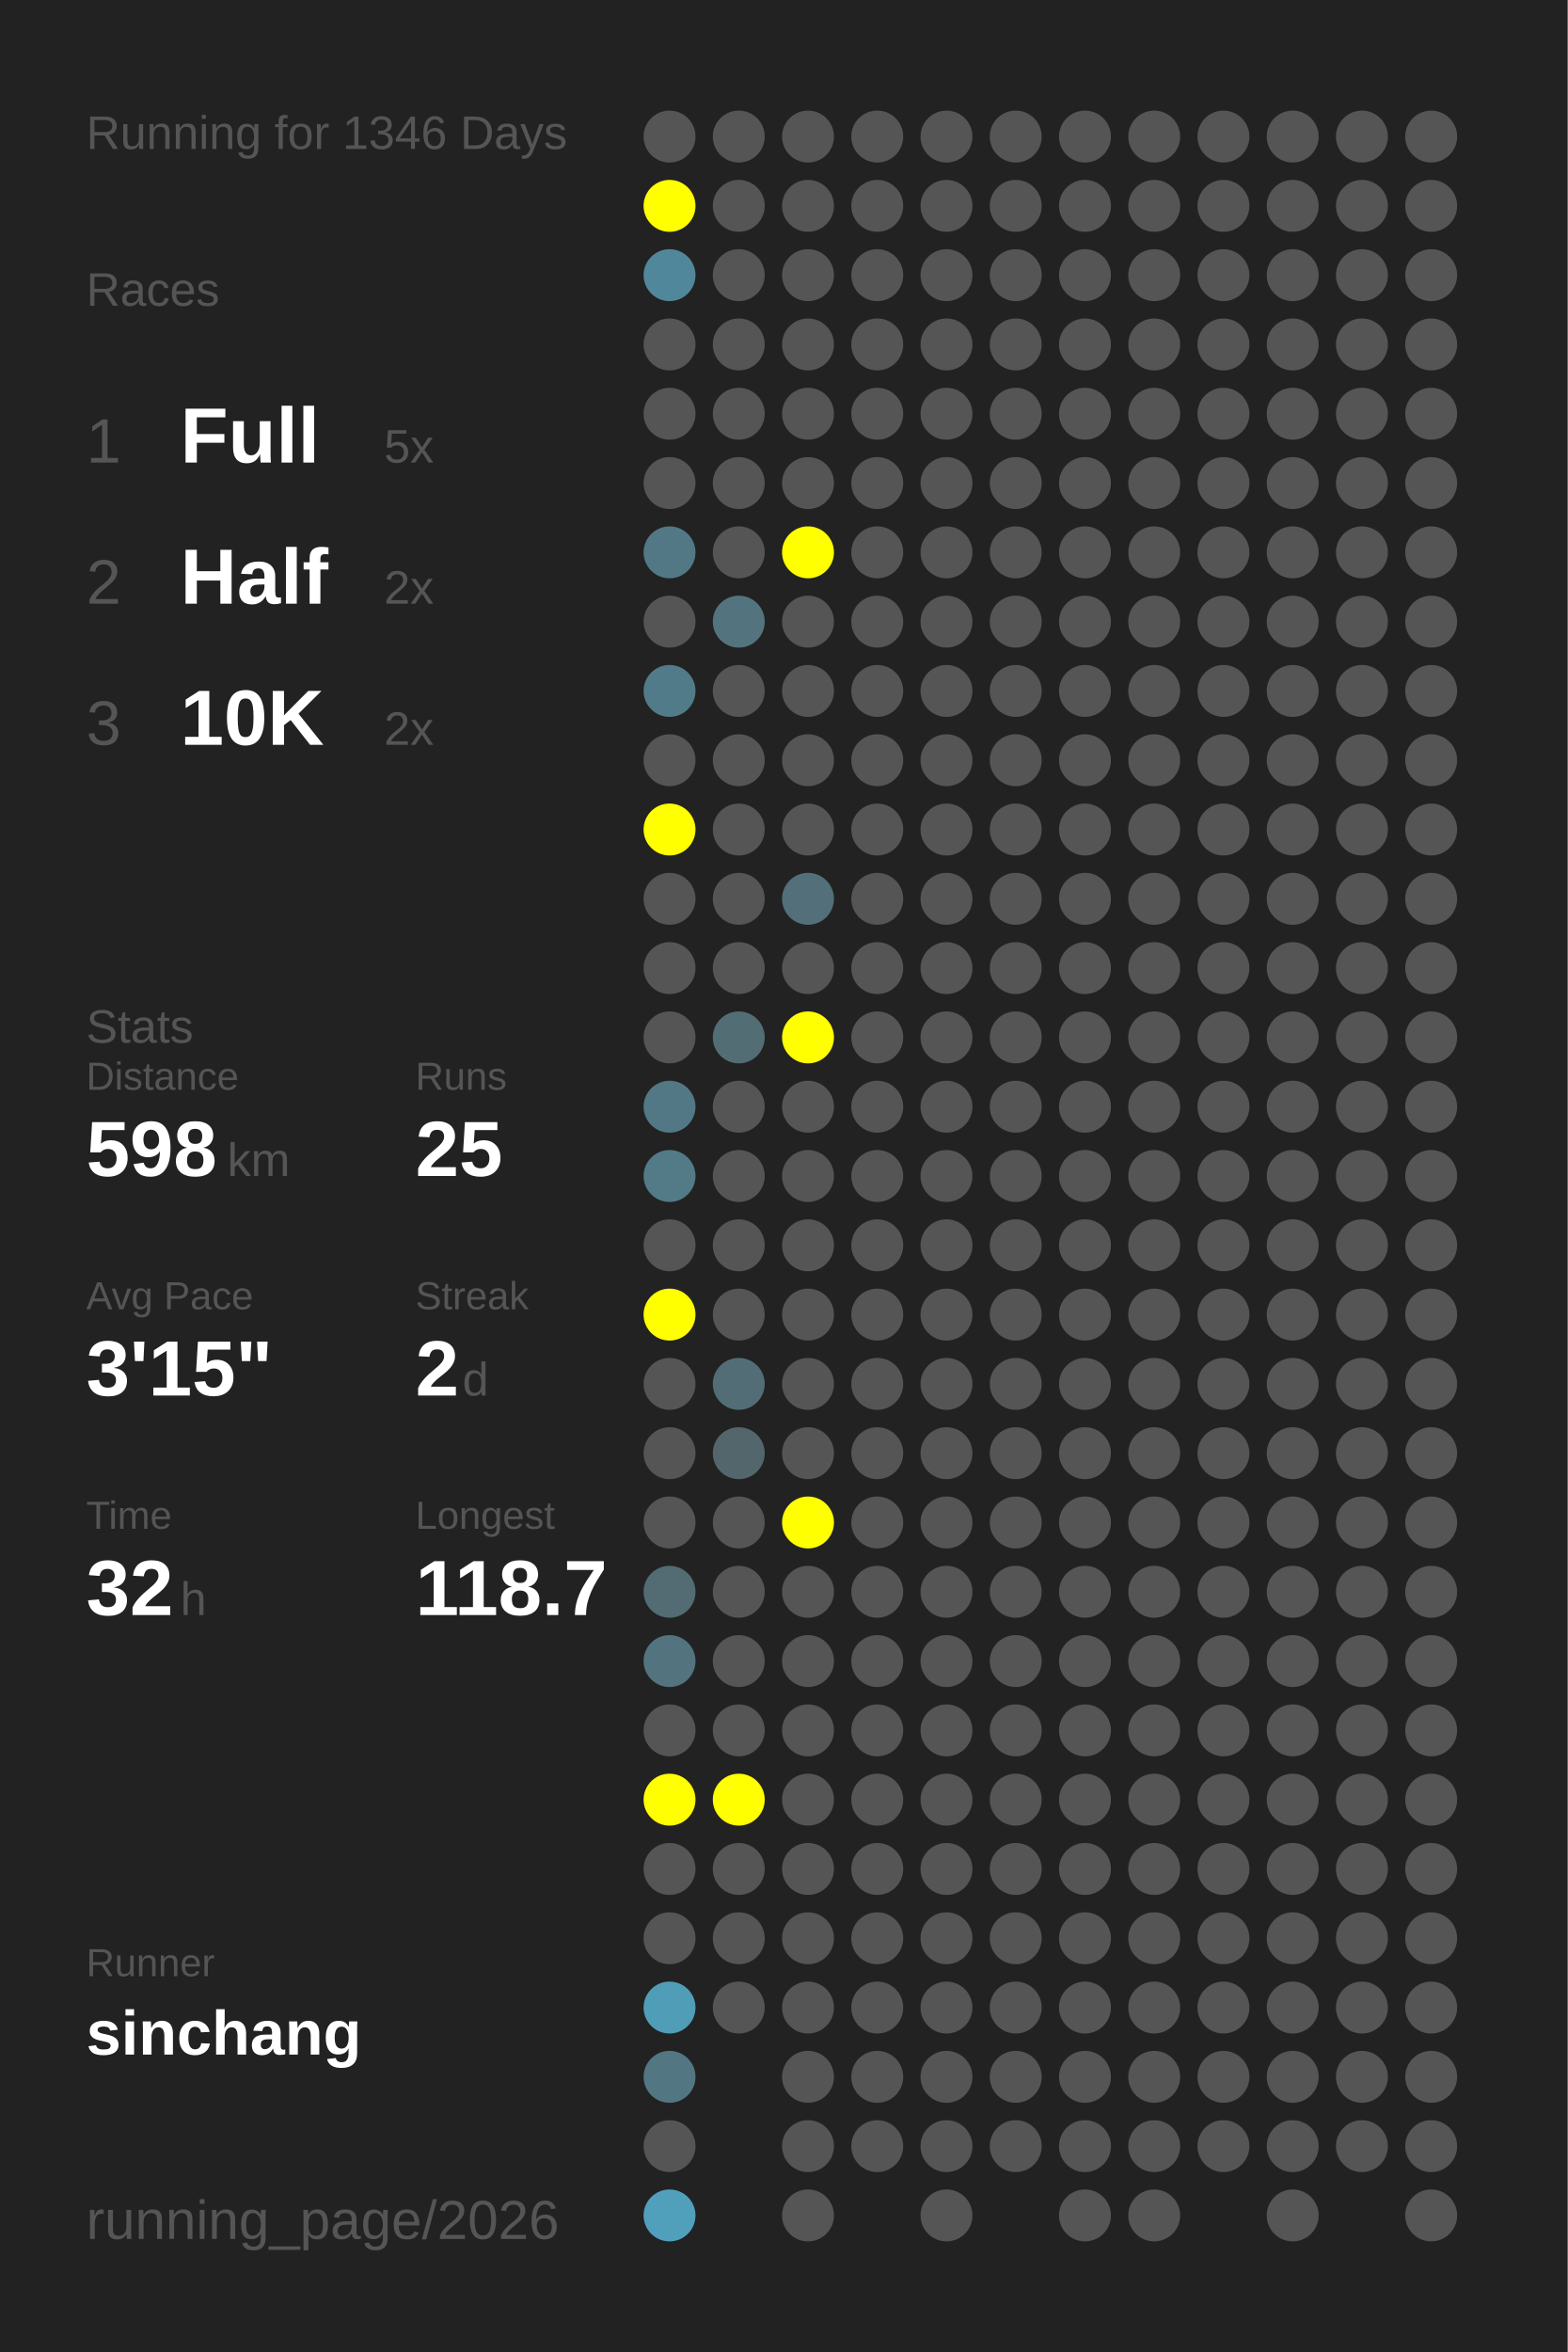
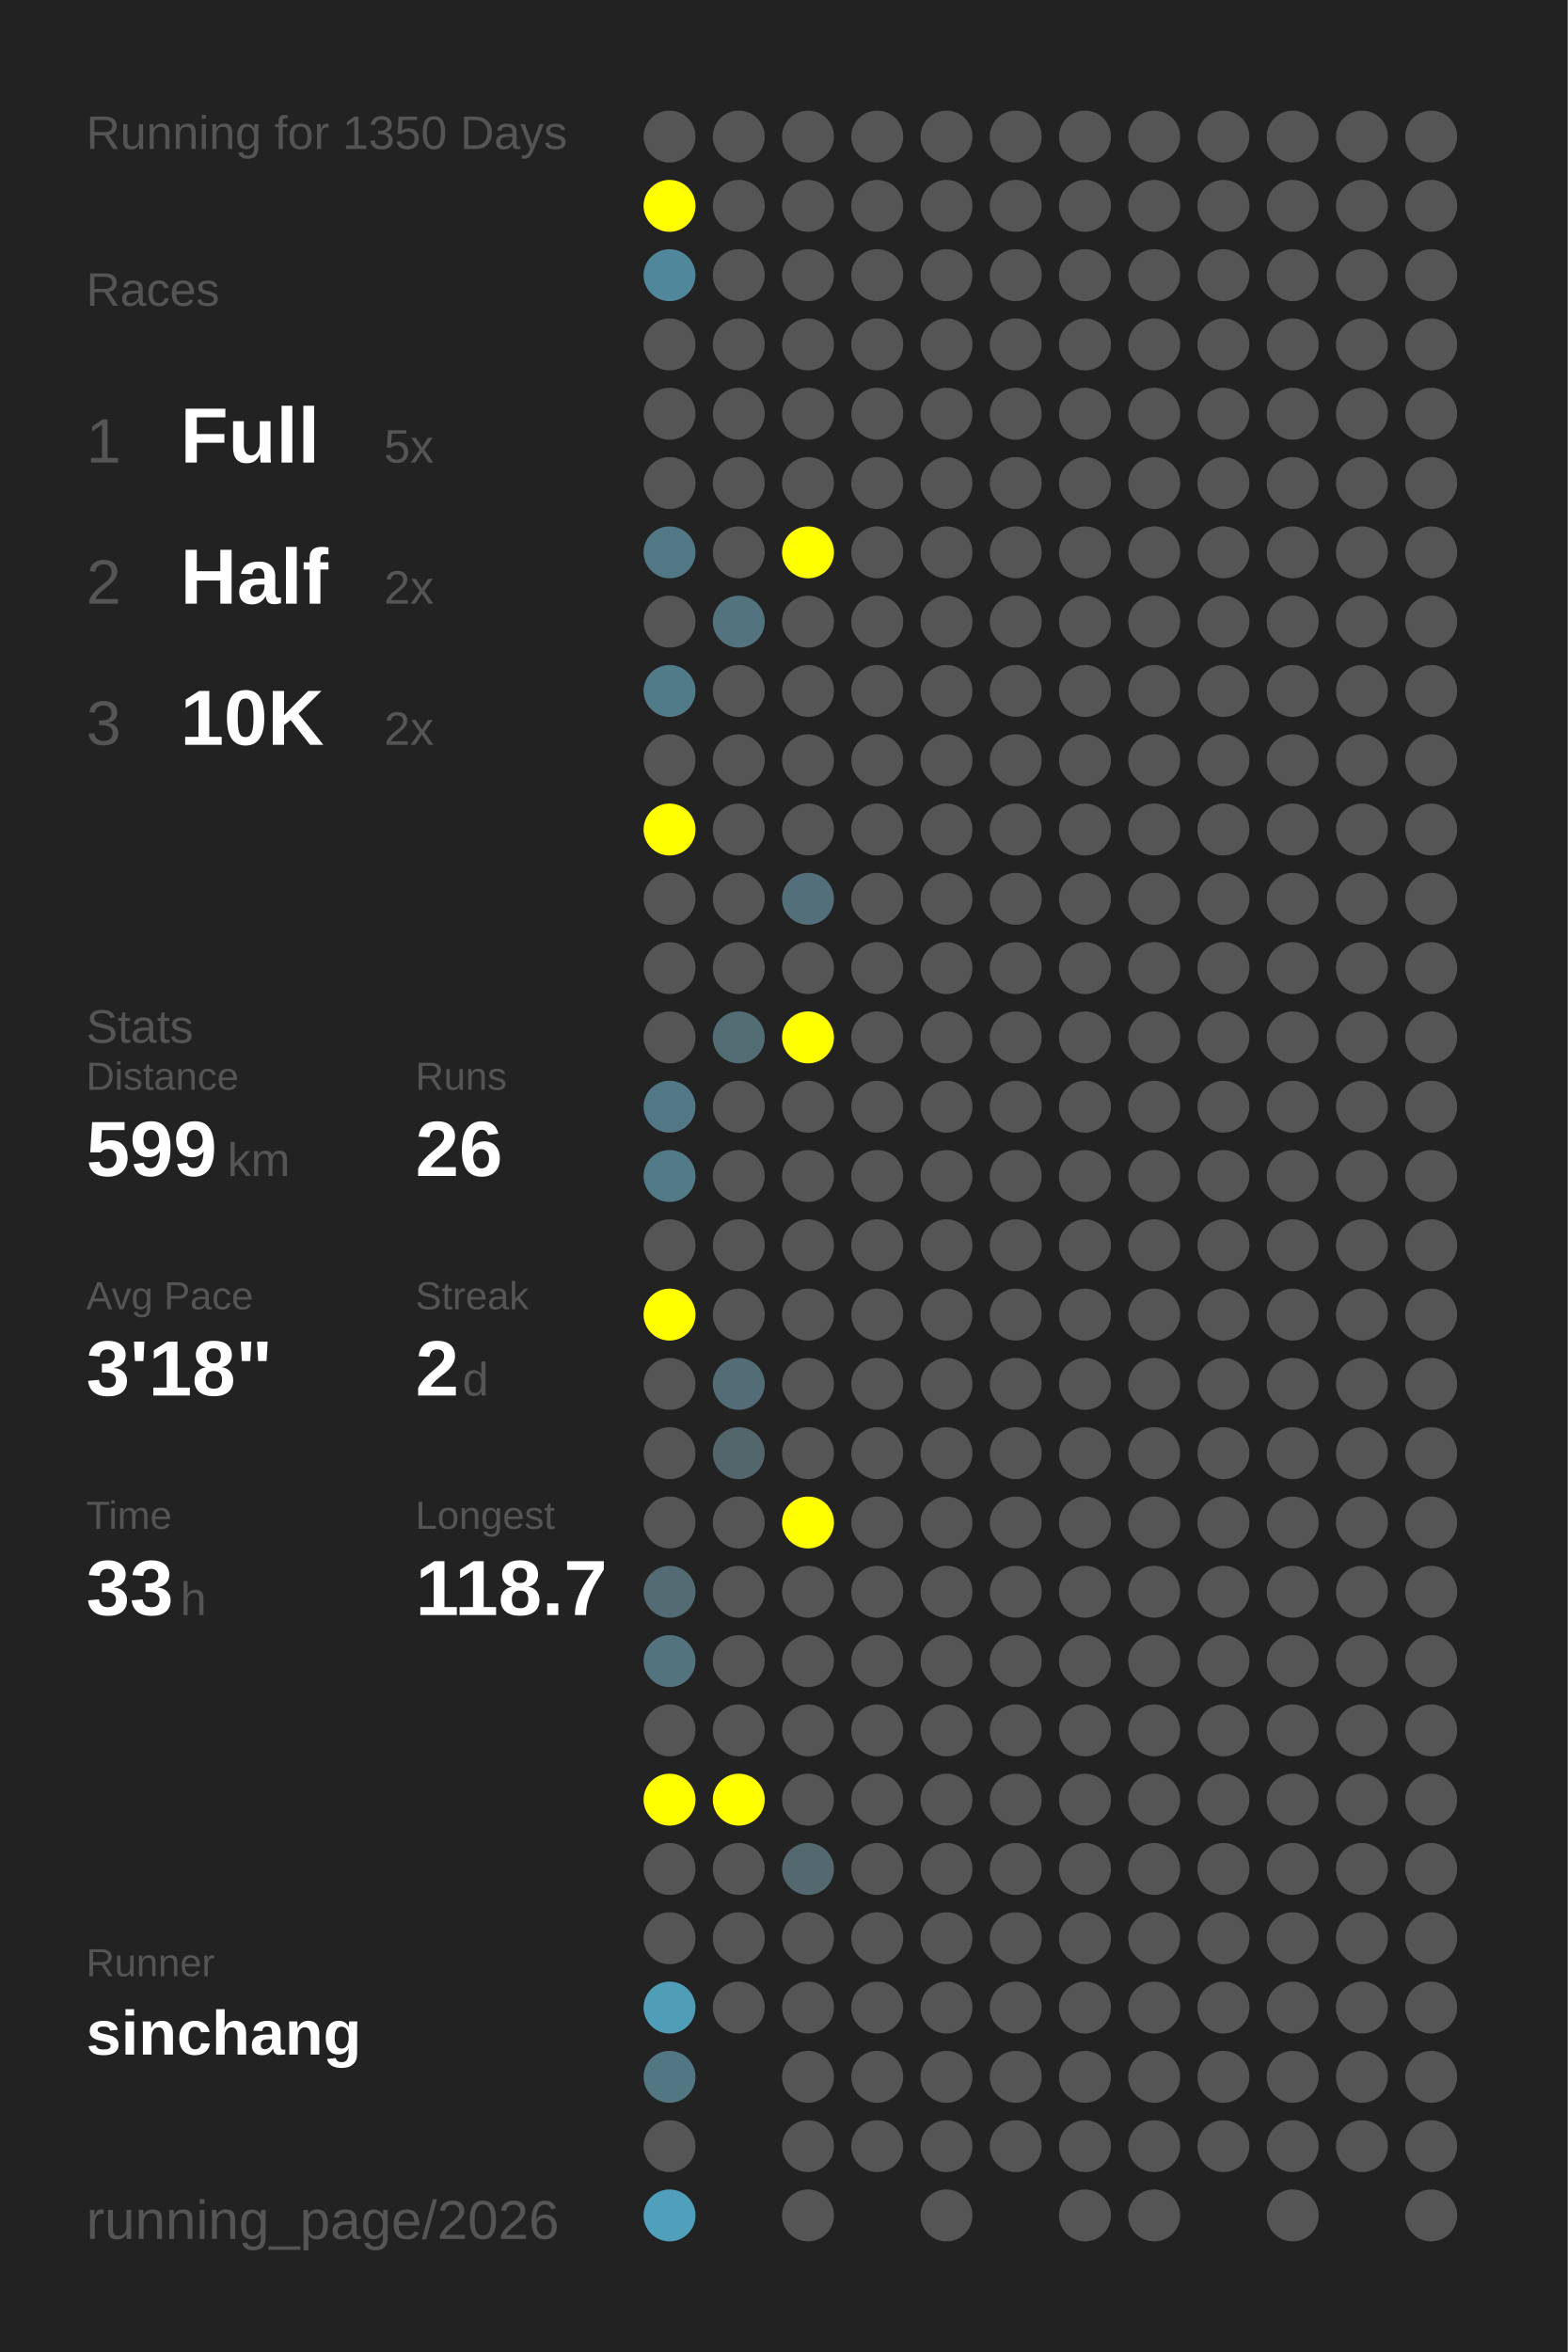
<svg xmlns="http://www.w3.org/2000/svg" baseProfile="full" height="300mm" version="1.1" viewBox="0,0,200,300" width="200mm">
  <defs />
  <rect fill="#222222" height="300" width="200" x="0" y="0" />
-   <text fill="#555555" style="font-size:6px; font-family:Arial;" x="11" y="19">Running for 1346 Days</text>
+   <text fill="#555555" style="font-size:6px; font-family:Arial;" x="11" y="19">Running for 1350 Days</text>
  <text fill="#555555" style="font-size:6px; font-family:Arial;" x="11" y="39">Races</text>
  <text fill="#555555" style="font-size:8px; font-family:Arial;" x="11" y="59">1</text>
  <text fill="#FFFFFF" style="font-size:10px; font-family:Arial; font-weight:bold;" x="23" y="59">Full</text>
  <text fill="#555555" style="font-size:6px; font-family:Arial;" x="49" y="59">5x</text>
  <text fill="#555555" style="font-size:8px; font-family:Arial;" x="11" y="77">2</text>
  <text fill="#FFFFFF" style="font-size:10px; font-family:Arial; font-weight:bold;" x="23" y="77">Half</text>
  <text fill="#555555" style="font-size:6px; font-family:Arial;" x="49" y="77">2x</text>
  <text fill="#555555" style="font-size:8px; font-family:Arial;" x="11" y="95">3</text>
  <text fill="#FFFFFF" style="font-size:10px; font-family:Arial; font-weight:bold;" x="23" y="95">10K</text>
  <text fill="#555555" style="font-size:6px; font-family:Arial;" x="49" y="95">2x</text>
  <text fill="#555555" style="font-size:6px; font-family:Arial;" x="11" y="133">Stats</text>
  <text fill="#555555" style="font-size:5px; font-family:Arial;" x="11" y="139">Distance</text>
-   <text fill="#FFFFFF" style="font-size:10px; font-family:Arial; font-weight:bold;" x="11" y="150">598</text>
+   <text fill="#FFFFFF" style="font-size:10px; font-family:Arial; font-weight:bold;" x="11" y="150">599</text>
  <text fill="#555555" style="font-size:6px; font-family:Arial;" x="29" y="150">km</text>
  <text fill="#555555" style="font-size:5px; font-family:Arial;" x="53" y="139">Runs</text>
-   <text fill="#FFFFFF" style="font-size:10px; font-family:Arial; font-weight:bold;" x="53" y="150">25</text>
+   <text fill="#FFFFFF" style="font-size:10px; font-family:Arial; font-weight:bold;" x="53" y="150">26</text>
  <text fill="#555555" style="font-size:5px; font-family:Arial;" x="11" y="167">Avg Pace</text>
-   <text fill="#FFFFFF" style="font-size:10px; font-family:Arial; font-weight:bold;" x="11" y="178">3'15"</text>
+   <text fill="#FFFFFF" style="font-size:10px; font-family:Arial; font-weight:bold;" x="11" y="178">3'18"</text>
  <text fill="#555555" style="font-size:5px; font-family:Arial;" x="53" y="167">Streak</text>
  <text fill="#FFFFFF" style="font-size:10px; font-family:Arial; font-weight:bold;" x="53" y="178">2</text>
  <text fill="#555555" style="font-size:6px; font-family:Arial;" x="59" y="178">d</text>
  <text fill="#555555" style="font-size:5px; font-family:Arial;" x="11" y="195">Time</text>
-   <text fill="#FFFFFF" style="font-size:10px; font-family:Arial; font-weight:bold;" x="11" y="206">32</text>
+   <text fill="#FFFFFF" style="font-size:10px; font-family:Arial; font-weight:bold;" x="11" y="206">33</text>
  <text fill="#555555" style="font-size:6px; font-family:Arial;" x="23" y="206">h</text>
  <text fill="#555555" style="font-size:5px; font-family:Arial;" x="53" y="195">Longest</text>
  <text fill="#FFFFFF" style="font-size:10px; font-family:Arial; font-weight:bold;" x="53" y="206">118.7</text>
  <text fill="#555555" style="font-size:5px; font-family:Arial;" x="11" y="252.065">Runner</text>
  <text fill="#FFFFFF" style="font-size:8px; font-family:Arial; font-weight:bold;" x="11" y="262.065">sinchang</text>
  <text fill="#555555" style="font-size:7px; font-family:Arial;" x="11" y="285.581">running_page/2026</text>
  <circle cx="85.417" cy="17.419" fill="#555555" r="3.312" />
  <circle cx="85.417" cy="26.258" fill="#FFFF00" r="3.312" />
  <circle cx="85.417" cy="35.097" fill="#51879a" r="3.312" />
  <circle cx="85.417" cy="43.935" fill="#555555" r="3.312" />
  <circle cx="85.417" cy="52.774" fill="#555555" r="3.312" />
  <circle cx="85.417" cy="61.613" fill="#555555" r="3.312" />
  <circle cx="85.417" cy="70.452" fill="#527885" r="3.312" />
  <circle cx="85.417" cy="79.29" fill="#555555" r="3.312" />
  <circle cx="85.417" cy="88.129" fill="#527b89" r="3.312" />
  <circle cx="85.417" cy="96.968" fill="#555555" r="3.312" />
  <circle cx="85.417" cy="105.806" fill="#FFFF00" r="3.312" />
  <circle cx="85.417" cy="114.645" fill="#555555" r="3.312" />
  <circle cx="85.417" cy="123.484" fill="#555555" r="3.312" />
  <circle cx="85.417" cy="132.323" fill="#555555" r="3.312" />
  <circle cx="85.417" cy="141.161" fill="#527885" r="3.312" />
  <circle cx="85.417" cy="150" fill="#527a87" r="3.312" />
  <circle cx="85.417" cy="158.839" fill="#555555" r="3.312" />
  <circle cx="85.417" cy="167.677" fill="#FFFF00" r="3.312" />
  <circle cx="85.417" cy="176.516" fill="#555555" r="3.312" />
  <circle cx="85.417" cy="185.355" fill="#555555" r="3.312" />
  <circle cx="85.417" cy="194.194" fill="#555555" r="3.312" />
  <circle cx="85.417" cy="203.032" fill="#536b73" r="3.312" />
  <circle cx="85.417" cy="211.871" fill="#53737f" r="3.312" />
  <circle cx="85.417" cy="220.71" fill="#555555" r="3.312" />
  <circle cx="85.417" cy="229.548" fill="#FFFF00" r="3.312" />
  <circle cx="85.417" cy="238.387" fill="#555555" r="3.312" />
  <circle cx="85.417" cy="247.226" fill="#555555" r="3.312" />
  <circle cx="85.417" cy="256.065" fill="#509db7" r="3.312" />
  <circle cx="85.417" cy="264.903" fill="#527783" r="3.312" />
  <circle cx="85.417" cy="273.742" fill="#555555" r="3.312" />
  <circle cx="85.417" cy="282.581" fill="#50a0bc" r="3.312" />
  <circle cx="94.25" cy="17.419" fill="#555555" r="3.312" />
  <circle cx="94.25" cy="26.258" fill="#555555" r="3.312" />
  <circle cx="94.25" cy="35.097" fill="#555555" r="3.312" />
  <circle cx="94.25" cy="43.935" fill="#555555" r="3.312" />
  <circle cx="94.25" cy="52.774" fill="#555555" r="3.312" />
  <circle cx="94.25" cy="61.613" fill="#555555" r="3.312" />
  <circle cx="94.25" cy="70.452" fill="#555555" r="3.312" />
  <circle cx="94.25" cy="79.29" fill="#53747f" r="3.312" />
  <circle cx="94.25" cy="88.129" fill="#555555" r="3.312" />
  <circle cx="94.25" cy="96.968" fill="#555555" r="3.312" />
  <circle cx="94.25" cy="105.806" fill="#555555" r="3.312" />
  <circle cx="94.25" cy="114.645" fill="#555555" r="3.312" />
  <circle cx="94.25" cy="123.484" fill="#555555" r="3.312" />
  <circle cx="94.25" cy="132.323" fill="#536d75" r="3.312" />
  <circle cx="94.25" cy="141.161" fill="#555555" r="3.312" />
  <circle cx="94.25" cy="150" fill="#555555" r="3.312" />
  <circle cx="94.25" cy="158.839" fill="#555555" r="3.312" />
  <circle cx="94.25" cy="167.677" fill="#555555" r="3.312" />
  <circle cx="94.25" cy="176.516" fill="#536d76" r="3.312" />
  <circle cx="94.25" cy="185.355" fill="#53666c" r="3.312" />
  <circle cx="94.25" cy="194.194" fill="#555555" r="3.312" />
  <circle cx="94.25" cy="203.032" fill="#555555" r="3.312" />
  <circle cx="94.25" cy="211.871" fill="#555555" r="3.312" />
  <circle cx="94.25" cy="220.71" fill="#555555" r="3.312" />
  <circle cx="94.25" cy="229.548" fill="#FFFF00" r="3.312" />
  <circle cx="94.25" cy="238.387" fill="#555555" r="3.312" />
  <circle cx="94.25" cy="247.226" fill="#555555" r="3.312" />
  <circle cx="94.25" cy="256.065" fill="#555555" r="3.312" />
  <circle cx="103.083" cy="17.419" fill="#555555" r="3.312" />
  <circle cx="103.083" cy="26.258" fill="#555555" r="3.312" />
  <circle cx="103.083" cy="35.097" fill="#555555" r="3.312" />
  <circle cx="103.083" cy="43.935" fill="#555555" r="3.312" />
  <circle cx="103.083" cy="52.774" fill="#555555" r="3.312" />
  <circle cx="103.083" cy="61.613" fill="#555555" r="3.312" />
  <circle cx="103.083" cy="70.452" fill="#FFFF00" r="3.312" />
  <circle cx="103.083" cy="79.29" fill="#555555" r="3.312" />
  <circle cx="103.083" cy="88.129" fill="#555555" r="3.312" />
  <circle cx="103.083" cy="96.968" fill="#555555" r="3.312" />
  <circle cx="103.083" cy="105.806" fill="#555555" r="3.312" />
  <circle cx="103.083" cy="114.645" fill="#536f79" r="3.312" />
  <circle cx="103.083" cy="123.484" fill="#555555" r="3.312" />
  <circle cx="103.083" cy="132.323" fill="#FFFF00" r="3.312" />
  <circle cx="103.083" cy="141.161" fill="#555555" r="3.312" />
  <circle cx="103.083" cy="150" fill="#555555" r="3.312" />
  <circle cx="103.083" cy="158.839" fill="#555555" r="3.312" />
  <circle cx="103.083" cy="167.677" fill="#555555" r="3.312" />
  <circle cx="103.083" cy="176.516" fill="#555555" r="3.312" />
  <circle cx="103.083" cy="185.355" fill="#555555" r="3.312" />
  <circle cx="103.083" cy="194.194" fill="#FFFF00" r="3.312" />
  <circle cx="103.083" cy="203.032" fill="#555555" r="3.312" />
  <circle cx="103.083" cy="211.871" fill="#555555" r="3.312" />
  <circle cx="103.083" cy="220.71" fill="#555555" r="3.312" />
  <circle cx="103.083" cy="229.548" fill="#555555" r="3.312" />
-   <circle cx="103.083" cy="238.387" fill="#555555" r="3.312" />
+   <circle cx="103.083" cy="238.387" fill="#53686f" r="3.312" />
  <circle cx="103.083" cy="247.226" fill="#555555" r="3.312" />
  <circle cx="103.083" cy="256.065" fill="#555555" r="3.312" />
  <circle cx="103.083" cy="264.903" fill="#555555" r="3.312" />
  <circle cx="103.083" cy="273.742" fill="#555555" r="3.312" />
  <circle cx="103.083" cy="282.581" fill="#555555" r="3.312" />
  <circle cx="111.917" cy="17.419" fill="#555555" r="3.312" />
  <circle cx="111.917" cy="26.258" fill="#555555" r="3.312" />
  <circle cx="111.917" cy="35.097" fill="#555555" r="3.312" />
  <circle cx="111.917" cy="43.935" fill="#555555" r="3.312" />
  <circle cx="111.917" cy="52.774" fill="#555555" r="3.312" />
  <circle cx="111.917" cy="61.613" fill="#555555" r="3.312" />
  <circle cx="111.917" cy="70.452" fill="#555555" r="3.312" />
  <circle cx="111.917" cy="79.29" fill="#555555" r="3.312" />
  <circle cx="111.917" cy="88.129" fill="#555555" r="3.312" />
  <circle cx="111.917" cy="96.968" fill="#555555" r="3.312" />
  <circle cx="111.917" cy="105.806" fill="#555555" r="3.312" />
  <circle cx="111.917" cy="114.645" fill="#555555" r="3.312" />
  <circle cx="111.917" cy="123.484" fill="#555555" r="3.312" />
  <circle cx="111.917" cy="132.323" fill="#555555" r="3.312" />
  <circle cx="111.917" cy="141.161" fill="#555555" r="3.312" />
  <circle cx="111.917" cy="150" fill="#555555" r="3.312" />
  <circle cx="111.917" cy="158.839" fill="#555555" r="3.312" />
  <circle cx="111.917" cy="167.677" fill="#555555" r="3.312" />
  <circle cx="111.917" cy="176.516" fill="#555555" r="3.312" />
  <circle cx="111.917" cy="185.355" fill="#555555" r="3.312" />
  <circle cx="111.917" cy="194.194" fill="#555555" r="3.312" />
  <circle cx="111.917" cy="203.032" fill="#555555" r="3.312" />
  <circle cx="111.917" cy="211.871" fill="#555555" r="3.312" />
  <circle cx="111.917" cy="220.71" fill="#555555" r="3.312" />
  <circle cx="111.917" cy="229.548" fill="#555555" r="3.312" />
  <circle cx="111.917" cy="238.387" fill="#555555" r="3.312" />
  <circle cx="111.917" cy="247.226" fill="#555555" r="3.312" />
  <circle cx="111.917" cy="256.065" fill="#555555" r="3.312" />
  <circle cx="111.917" cy="264.903" fill="#555555" r="3.312" />
  <circle cx="111.917" cy="273.742" fill="#555555" r="3.312" />
  <circle cx="120.75" cy="17.419" fill="#555555" r="3.312" />
  <circle cx="120.75" cy="26.258" fill="#555555" r="3.312" />
  <circle cx="120.75" cy="35.097" fill="#555555" r="3.312" />
  <circle cx="120.75" cy="43.935" fill="#555555" r="3.312" />
  <circle cx="120.75" cy="52.774" fill="#555555" r="3.312" />
  <circle cx="120.75" cy="61.613" fill="#555555" r="3.312" />
  <circle cx="120.75" cy="70.452" fill="#555555" r="3.312" />
  <circle cx="120.75" cy="79.29" fill="#555555" r="3.312" />
  <circle cx="120.75" cy="88.129" fill="#555555" r="3.312" />
  <circle cx="120.75" cy="96.968" fill="#555555" r="3.312" />
  <circle cx="120.75" cy="105.806" fill="#555555" r="3.312" />
  <circle cx="120.75" cy="114.645" fill="#555555" r="3.312" />
  <circle cx="120.75" cy="123.484" fill="#555555" r="3.312" />
  <circle cx="120.75" cy="132.323" fill="#555555" r="3.312" />
  <circle cx="120.75" cy="141.161" fill="#555555" r="3.312" />
  <circle cx="120.75" cy="150" fill="#555555" r="3.312" />
  <circle cx="120.75" cy="158.839" fill="#555555" r="3.312" />
  <circle cx="120.75" cy="167.677" fill="#555555" r="3.312" />
  <circle cx="120.75" cy="176.516" fill="#555555" r="3.312" />
  <circle cx="120.75" cy="185.355" fill="#555555" r="3.312" />
  <circle cx="120.75" cy="194.194" fill="#555555" r="3.312" />
  <circle cx="120.75" cy="203.032" fill="#555555" r="3.312" />
  <circle cx="120.75" cy="211.871" fill="#555555" r="3.312" />
  <circle cx="120.75" cy="220.71" fill="#555555" r="3.312" />
  <circle cx="120.75" cy="229.548" fill="#555555" r="3.312" />
  <circle cx="120.75" cy="238.387" fill="#555555" r="3.312" />
  <circle cx="120.75" cy="247.226" fill="#555555" r="3.312" />
  <circle cx="120.75" cy="256.065" fill="#555555" r="3.312" />
  <circle cx="120.75" cy="264.903" fill="#555555" r="3.312" />
  <circle cx="120.75" cy="273.742" fill="#555555" r="3.312" />
  <circle cx="120.75" cy="282.581" fill="#555555" r="3.312" />
  <circle cx="129.583" cy="17.419" fill="#555555" r="3.312" />
  <circle cx="129.583" cy="26.258" fill="#555555" r="3.312" />
  <circle cx="129.583" cy="35.097" fill="#555555" r="3.312" />
  <circle cx="129.583" cy="43.935" fill="#555555" r="3.312" />
  <circle cx="129.583" cy="52.774" fill="#555555" r="3.312" />
  <circle cx="129.583" cy="61.613" fill="#555555" r="3.312" />
  <circle cx="129.583" cy="70.452" fill="#555555" r="3.312" />
  <circle cx="129.583" cy="79.29" fill="#555555" r="3.312" />
  <circle cx="129.583" cy="88.129" fill="#555555" r="3.312" />
  <circle cx="129.583" cy="96.968" fill="#555555" r="3.312" />
  <circle cx="129.583" cy="105.806" fill="#555555" r="3.312" />
  <circle cx="129.583" cy="114.645" fill="#555555" r="3.312" />
  <circle cx="129.583" cy="123.484" fill="#555555" r="3.312" />
  <circle cx="129.583" cy="132.323" fill="#555555" r="3.312" />
  <circle cx="129.583" cy="141.161" fill="#555555" r="3.312" />
  <circle cx="129.583" cy="150" fill="#555555" r="3.312" />
  <circle cx="129.583" cy="158.839" fill="#555555" r="3.312" />
  <circle cx="129.583" cy="167.677" fill="#555555" r="3.312" />
  <circle cx="129.583" cy="176.516" fill="#555555" r="3.312" />
  <circle cx="129.583" cy="185.355" fill="#555555" r="3.312" />
  <circle cx="129.583" cy="194.194" fill="#555555" r="3.312" />
  <circle cx="129.583" cy="203.032" fill="#555555" r="3.312" />
  <circle cx="129.583" cy="211.871" fill="#555555" r="3.312" />
  <circle cx="129.583" cy="220.71" fill="#555555" r="3.312" />
  <circle cx="129.583" cy="229.548" fill="#555555" r="3.312" />
  <circle cx="129.583" cy="238.387" fill="#555555" r="3.312" />
  <circle cx="129.583" cy="247.226" fill="#555555" r="3.312" />
  <circle cx="129.583" cy="256.065" fill="#555555" r="3.312" />
  <circle cx="129.583" cy="264.903" fill="#555555" r="3.312" />
  <circle cx="129.583" cy="273.742" fill="#555555" r="3.312" />
  <circle cx="138.417" cy="17.419" fill="#555555" r="3.312" />
  <circle cx="138.417" cy="26.258" fill="#555555" r="3.312" />
  <circle cx="138.417" cy="35.097" fill="#555555" r="3.312" />
  <circle cx="138.417" cy="43.935" fill="#555555" r="3.312" />
  <circle cx="138.417" cy="52.774" fill="#555555" r="3.312" />
  <circle cx="138.417" cy="61.613" fill="#555555" r="3.312" />
  <circle cx="138.417" cy="70.452" fill="#555555" r="3.312" />
  <circle cx="138.417" cy="79.29" fill="#555555" r="3.312" />
  <circle cx="138.417" cy="88.129" fill="#555555" r="3.312" />
  <circle cx="138.417" cy="96.968" fill="#555555" r="3.312" />
  <circle cx="138.417" cy="105.806" fill="#555555" r="3.312" />
  <circle cx="138.417" cy="114.645" fill="#555555" r="3.312" />
  <circle cx="138.417" cy="123.484" fill="#555555" r="3.312" />
  <circle cx="138.417" cy="132.323" fill="#555555" r="3.312" />
  <circle cx="138.417" cy="141.161" fill="#555555" r="3.312" />
  <circle cx="138.417" cy="150" fill="#555555" r="3.312" />
  <circle cx="138.417" cy="158.839" fill="#555555" r="3.312" />
  <circle cx="138.417" cy="167.677" fill="#555555" r="3.312" />
  <circle cx="138.417" cy="176.516" fill="#555555" r="3.312" />
  <circle cx="138.417" cy="185.355" fill="#555555" r="3.312" />
  <circle cx="138.417" cy="194.194" fill="#555555" r="3.312" />
  <circle cx="138.417" cy="203.032" fill="#555555" r="3.312" />
  <circle cx="138.417" cy="211.871" fill="#555555" r="3.312" />
  <circle cx="138.417" cy="220.71" fill="#555555" r="3.312" />
  <circle cx="138.417" cy="229.548" fill="#555555" r="3.312" />
  <circle cx="138.417" cy="238.387" fill="#555555" r="3.312" />
  <circle cx="138.417" cy="247.226" fill="#555555" r="3.312" />
  <circle cx="138.417" cy="256.065" fill="#555555" r="3.312" />
  <circle cx="138.417" cy="264.903" fill="#555555" r="3.312" />
  <circle cx="138.417" cy="273.742" fill="#555555" r="3.312" />
  <circle cx="138.417" cy="282.581" fill="#555555" r="3.312" />
  <circle cx="147.25" cy="17.419" fill="#555555" r="3.312" />
  <circle cx="147.25" cy="26.258" fill="#555555" r="3.312" />
  <circle cx="147.25" cy="35.097" fill="#555555" r="3.312" />
  <circle cx="147.25" cy="43.935" fill="#555555" r="3.312" />
  <circle cx="147.25" cy="52.774" fill="#555555" r="3.312" />
  <circle cx="147.25" cy="61.613" fill="#555555" r="3.312" />
  <circle cx="147.25" cy="70.452" fill="#555555" r="3.312" />
  <circle cx="147.25" cy="79.29" fill="#555555" r="3.312" />
  <circle cx="147.25" cy="88.129" fill="#555555" r="3.312" />
  <circle cx="147.25" cy="96.968" fill="#555555" r="3.312" />
  <circle cx="147.25" cy="105.806" fill="#555555" r="3.312" />
  <circle cx="147.25" cy="114.645" fill="#555555" r="3.312" />
  <circle cx="147.25" cy="123.484" fill="#555555" r="3.312" />
  <circle cx="147.25" cy="132.323" fill="#555555" r="3.312" />
  <circle cx="147.25" cy="141.161" fill="#555555" r="3.312" />
  <circle cx="147.25" cy="150" fill="#555555" r="3.312" />
  <circle cx="147.25" cy="158.839" fill="#555555" r="3.312" />
  <circle cx="147.25" cy="167.677" fill="#555555" r="3.312" />
  <circle cx="147.25" cy="176.516" fill="#555555" r="3.312" />
  <circle cx="147.25" cy="185.355" fill="#555555" r="3.312" />
  <circle cx="147.25" cy="194.194" fill="#555555" r="3.312" />
  <circle cx="147.25" cy="203.032" fill="#555555" r="3.312" />
  <circle cx="147.25" cy="211.871" fill="#555555" r="3.312" />
  <circle cx="147.25" cy="220.71" fill="#555555" r="3.312" />
  <circle cx="147.25" cy="229.548" fill="#555555" r="3.312" />
  <circle cx="147.25" cy="238.387" fill="#555555" r="3.312" />
  <circle cx="147.25" cy="247.226" fill="#555555" r="3.312" />
  <circle cx="147.25" cy="256.065" fill="#555555" r="3.312" />
  <circle cx="147.25" cy="264.903" fill="#555555" r="3.312" />
  <circle cx="147.25" cy="273.742" fill="#555555" r="3.312" />
  <circle cx="147.25" cy="282.581" fill="#555555" r="3.312" />
  <circle cx="156.083" cy="17.419" fill="#555555" r="3.312" />
  <circle cx="156.083" cy="26.258" fill="#555555" r="3.312" />
  <circle cx="156.083" cy="35.097" fill="#555555" r="3.312" />
  <circle cx="156.083" cy="43.935" fill="#555555" r="3.312" />
  <circle cx="156.083" cy="52.774" fill="#555555" r="3.312" />
  <circle cx="156.083" cy="61.613" fill="#555555" r="3.312" />
  <circle cx="156.083" cy="70.452" fill="#555555" r="3.312" />
  <circle cx="156.083" cy="79.29" fill="#555555" r="3.312" />
  <circle cx="156.083" cy="88.129" fill="#555555" r="3.312" />
  <circle cx="156.083" cy="96.968" fill="#555555" r="3.312" />
  <circle cx="156.083" cy="105.806" fill="#555555" r="3.312" />
  <circle cx="156.083" cy="114.645" fill="#555555" r="3.312" />
  <circle cx="156.083" cy="123.484" fill="#555555" r="3.312" />
  <circle cx="156.083" cy="132.323" fill="#555555" r="3.312" />
  <circle cx="156.083" cy="141.161" fill="#555555" r="3.312" />
  <circle cx="156.083" cy="150" fill="#555555" r="3.312" />
  <circle cx="156.083" cy="158.839" fill="#555555" r="3.312" />
  <circle cx="156.083" cy="167.677" fill="#555555" r="3.312" />
  <circle cx="156.083" cy="176.516" fill="#555555" r="3.312" />
  <circle cx="156.083" cy="185.355" fill="#555555" r="3.312" />
  <circle cx="156.083" cy="194.194" fill="#555555" r="3.312" />
  <circle cx="156.083" cy="203.032" fill="#555555" r="3.312" />
  <circle cx="156.083" cy="211.871" fill="#555555" r="3.312" />
  <circle cx="156.083" cy="220.71" fill="#555555" r="3.312" />
  <circle cx="156.083" cy="229.548" fill="#555555" r="3.312" />
  <circle cx="156.083" cy="238.387" fill="#555555" r="3.312" />
  <circle cx="156.083" cy="247.226" fill="#555555" r="3.312" />
  <circle cx="156.083" cy="256.065" fill="#555555" r="3.312" />
  <circle cx="156.083" cy="264.903" fill="#555555" r="3.312" />
  <circle cx="156.083" cy="273.742" fill="#555555" r="3.312" />
  <circle cx="164.917" cy="17.419" fill="#555555" r="3.312" />
  <circle cx="164.917" cy="26.258" fill="#555555" r="3.312" />
  <circle cx="164.917" cy="35.097" fill="#555555" r="3.312" />
  <circle cx="164.917" cy="43.935" fill="#555555" r="3.312" />
  <circle cx="164.917" cy="52.774" fill="#555555" r="3.312" />
  <circle cx="164.917" cy="61.613" fill="#555555" r="3.312" />
  <circle cx="164.917" cy="70.452" fill="#555555" r="3.312" />
  <circle cx="164.917" cy="79.29" fill="#555555" r="3.312" />
  <circle cx="164.917" cy="88.129" fill="#555555" r="3.312" />
  <circle cx="164.917" cy="96.968" fill="#555555" r="3.312" />
  <circle cx="164.917" cy="105.806" fill="#555555" r="3.312" />
  <circle cx="164.917" cy="114.645" fill="#555555" r="3.312" />
  <circle cx="164.917" cy="123.484" fill="#555555" r="3.312" />
  <circle cx="164.917" cy="132.323" fill="#555555" r="3.312" />
  <circle cx="164.917" cy="141.161" fill="#555555" r="3.312" />
  <circle cx="164.917" cy="150" fill="#555555" r="3.312" />
  <circle cx="164.917" cy="158.839" fill="#555555" r="3.312" />
  <circle cx="164.917" cy="167.677" fill="#555555" r="3.312" />
  <circle cx="164.917" cy="176.516" fill="#555555" r="3.312" />
  <circle cx="164.917" cy="185.355" fill="#555555" r="3.312" />
  <circle cx="164.917" cy="194.194" fill="#555555" r="3.312" />
  <circle cx="164.917" cy="203.032" fill="#555555" r="3.312" />
  <circle cx="164.917" cy="211.871" fill="#555555" r="3.312" />
  <circle cx="164.917" cy="220.71" fill="#555555" r="3.312" />
  <circle cx="164.917" cy="229.548" fill="#555555" r="3.312" />
  <circle cx="164.917" cy="238.387" fill="#555555" r="3.312" />
  <circle cx="164.917" cy="247.226" fill="#555555" r="3.312" />
  <circle cx="164.917" cy="256.065" fill="#555555" r="3.312" />
  <circle cx="164.917" cy="264.903" fill="#555555" r="3.312" />
  <circle cx="164.917" cy="273.742" fill="#555555" r="3.312" />
  <circle cx="164.917" cy="282.581" fill="#555555" r="3.312" />
  <circle cx="173.75" cy="17.419" fill="#555555" r="3.312" />
  <circle cx="173.75" cy="26.258" fill="#555555" r="3.312" />
  <circle cx="173.75" cy="35.097" fill="#555555" r="3.312" />
  <circle cx="173.75" cy="43.935" fill="#555555" r="3.312" />
  <circle cx="173.75" cy="52.774" fill="#555555" r="3.312" />
  <circle cx="173.75" cy="61.613" fill="#555555" r="3.312" />
  <circle cx="173.75" cy="70.452" fill="#555555" r="3.312" />
  <circle cx="173.75" cy="79.29" fill="#555555" r="3.312" />
  <circle cx="173.75" cy="88.129" fill="#555555" r="3.312" />
  <circle cx="173.75" cy="96.968" fill="#555555" r="3.312" />
  <circle cx="173.75" cy="105.806" fill="#555555" r="3.312" />
  <circle cx="173.75" cy="114.645" fill="#555555" r="3.312" />
  <circle cx="173.75" cy="123.484" fill="#555555" r="3.312" />
  <circle cx="173.75" cy="132.323" fill="#555555" r="3.312" />
  <circle cx="173.75" cy="141.161" fill="#555555" r="3.312" />
  <circle cx="173.75" cy="150" fill="#555555" r="3.312" />
  <circle cx="173.75" cy="158.839" fill="#555555" r="3.312" />
  <circle cx="173.75" cy="167.677" fill="#555555" r="3.312" />
  <circle cx="173.75" cy="176.516" fill="#555555" r="3.312" />
  <circle cx="173.75" cy="185.355" fill="#555555" r="3.312" />
  <circle cx="173.75" cy="194.194" fill="#555555" r="3.312" />
  <circle cx="173.75" cy="203.032" fill="#555555" r="3.312" />
  <circle cx="173.75" cy="211.871" fill="#555555" r="3.312" />
  <circle cx="173.75" cy="220.71" fill="#555555" r="3.312" />
  <circle cx="173.75" cy="229.548" fill="#555555" r="3.312" />
  <circle cx="173.75" cy="238.387" fill="#555555" r="3.312" />
  <circle cx="173.75" cy="247.226" fill="#555555" r="3.312" />
  <circle cx="173.75" cy="256.065" fill="#555555" r="3.312" />
  <circle cx="173.75" cy="264.903" fill="#555555" r="3.312" />
  <circle cx="173.75" cy="273.742" fill="#555555" r="3.312" />
  <circle cx="182.583" cy="17.419" fill="#555555" r="3.312" />
  <circle cx="182.583" cy="26.258" fill="#555555" r="3.312" />
  <circle cx="182.583" cy="35.097" fill="#555555" r="3.312" />
  <circle cx="182.583" cy="43.935" fill="#555555" r="3.312" />
  <circle cx="182.583" cy="52.774" fill="#555555" r="3.312" />
  <circle cx="182.583" cy="61.613" fill="#555555" r="3.312" />
  <circle cx="182.583" cy="70.452" fill="#555555" r="3.312" />
  <circle cx="182.583" cy="79.29" fill="#555555" r="3.312" />
  <circle cx="182.583" cy="88.129" fill="#555555" r="3.312" />
  <circle cx="182.583" cy="96.968" fill="#555555" r="3.312" />
  <circle cx="182.583" cy="105.806" fill="#555555" r="3.312" />
  <circle cx="182.583" cy="114.645" fill="#555555" r="3.312" />
  <circle cx="182.583" cy="123.484" fill="#555555" r="3.312" />
  <circle cx="182.583" cy="132.323" fill="#555555" r="3.312" />
  <circle cx="182.583" cy="141.161" fill="#555555" r="3.312" />
  <circle cx="182.583" cy="150" fill="#555555" r="3.312" />
  <circle cx="182.583" cy="158.839" fill="#555555" r="3.312" />
  <circle cx="182.583" cy="167.677" fill="#555555" r="3.312" />
  <circle cx="182.583" cy="176.516" fill="#555555" r="3.312" />
  <circle cx="182.583" cy="185.355" fill="#555555" r="3.312" />
  <circle cx="182.583" cy="194.194" fill="#555555" r="3.312" />
  <circle cx="182.583" cy="203.032" fill="#555555" r="3.312" />
  <circle cx="182.583" cy="211.871" fill="#555555" r="3.312" />
  <circle cx="182.583" cy="220.71" fill="#555555" r="3.312" />
  <circle cx="182.583" cy="229.548" fill="#555555" r="3.312" />
  <circle cx="182.583" cy="238.387" fill="#555555" r="3.312" />
  <circle cx="182.583" cy="247.226" fill="#555555" r="3.312" />
  <circle cx="182.583" cy="256.065" fill="#555555" r="3.312" />
  <circle cx="182.583" cy="264.903" fill="#555555" r="3.312" />
  <circle cx="182.583" cy="273.742" fill="#555555" r="3.312" />
  <circle cx="182.583" cy="282.581" fill="#555555" r="3.312" />
</svg>
